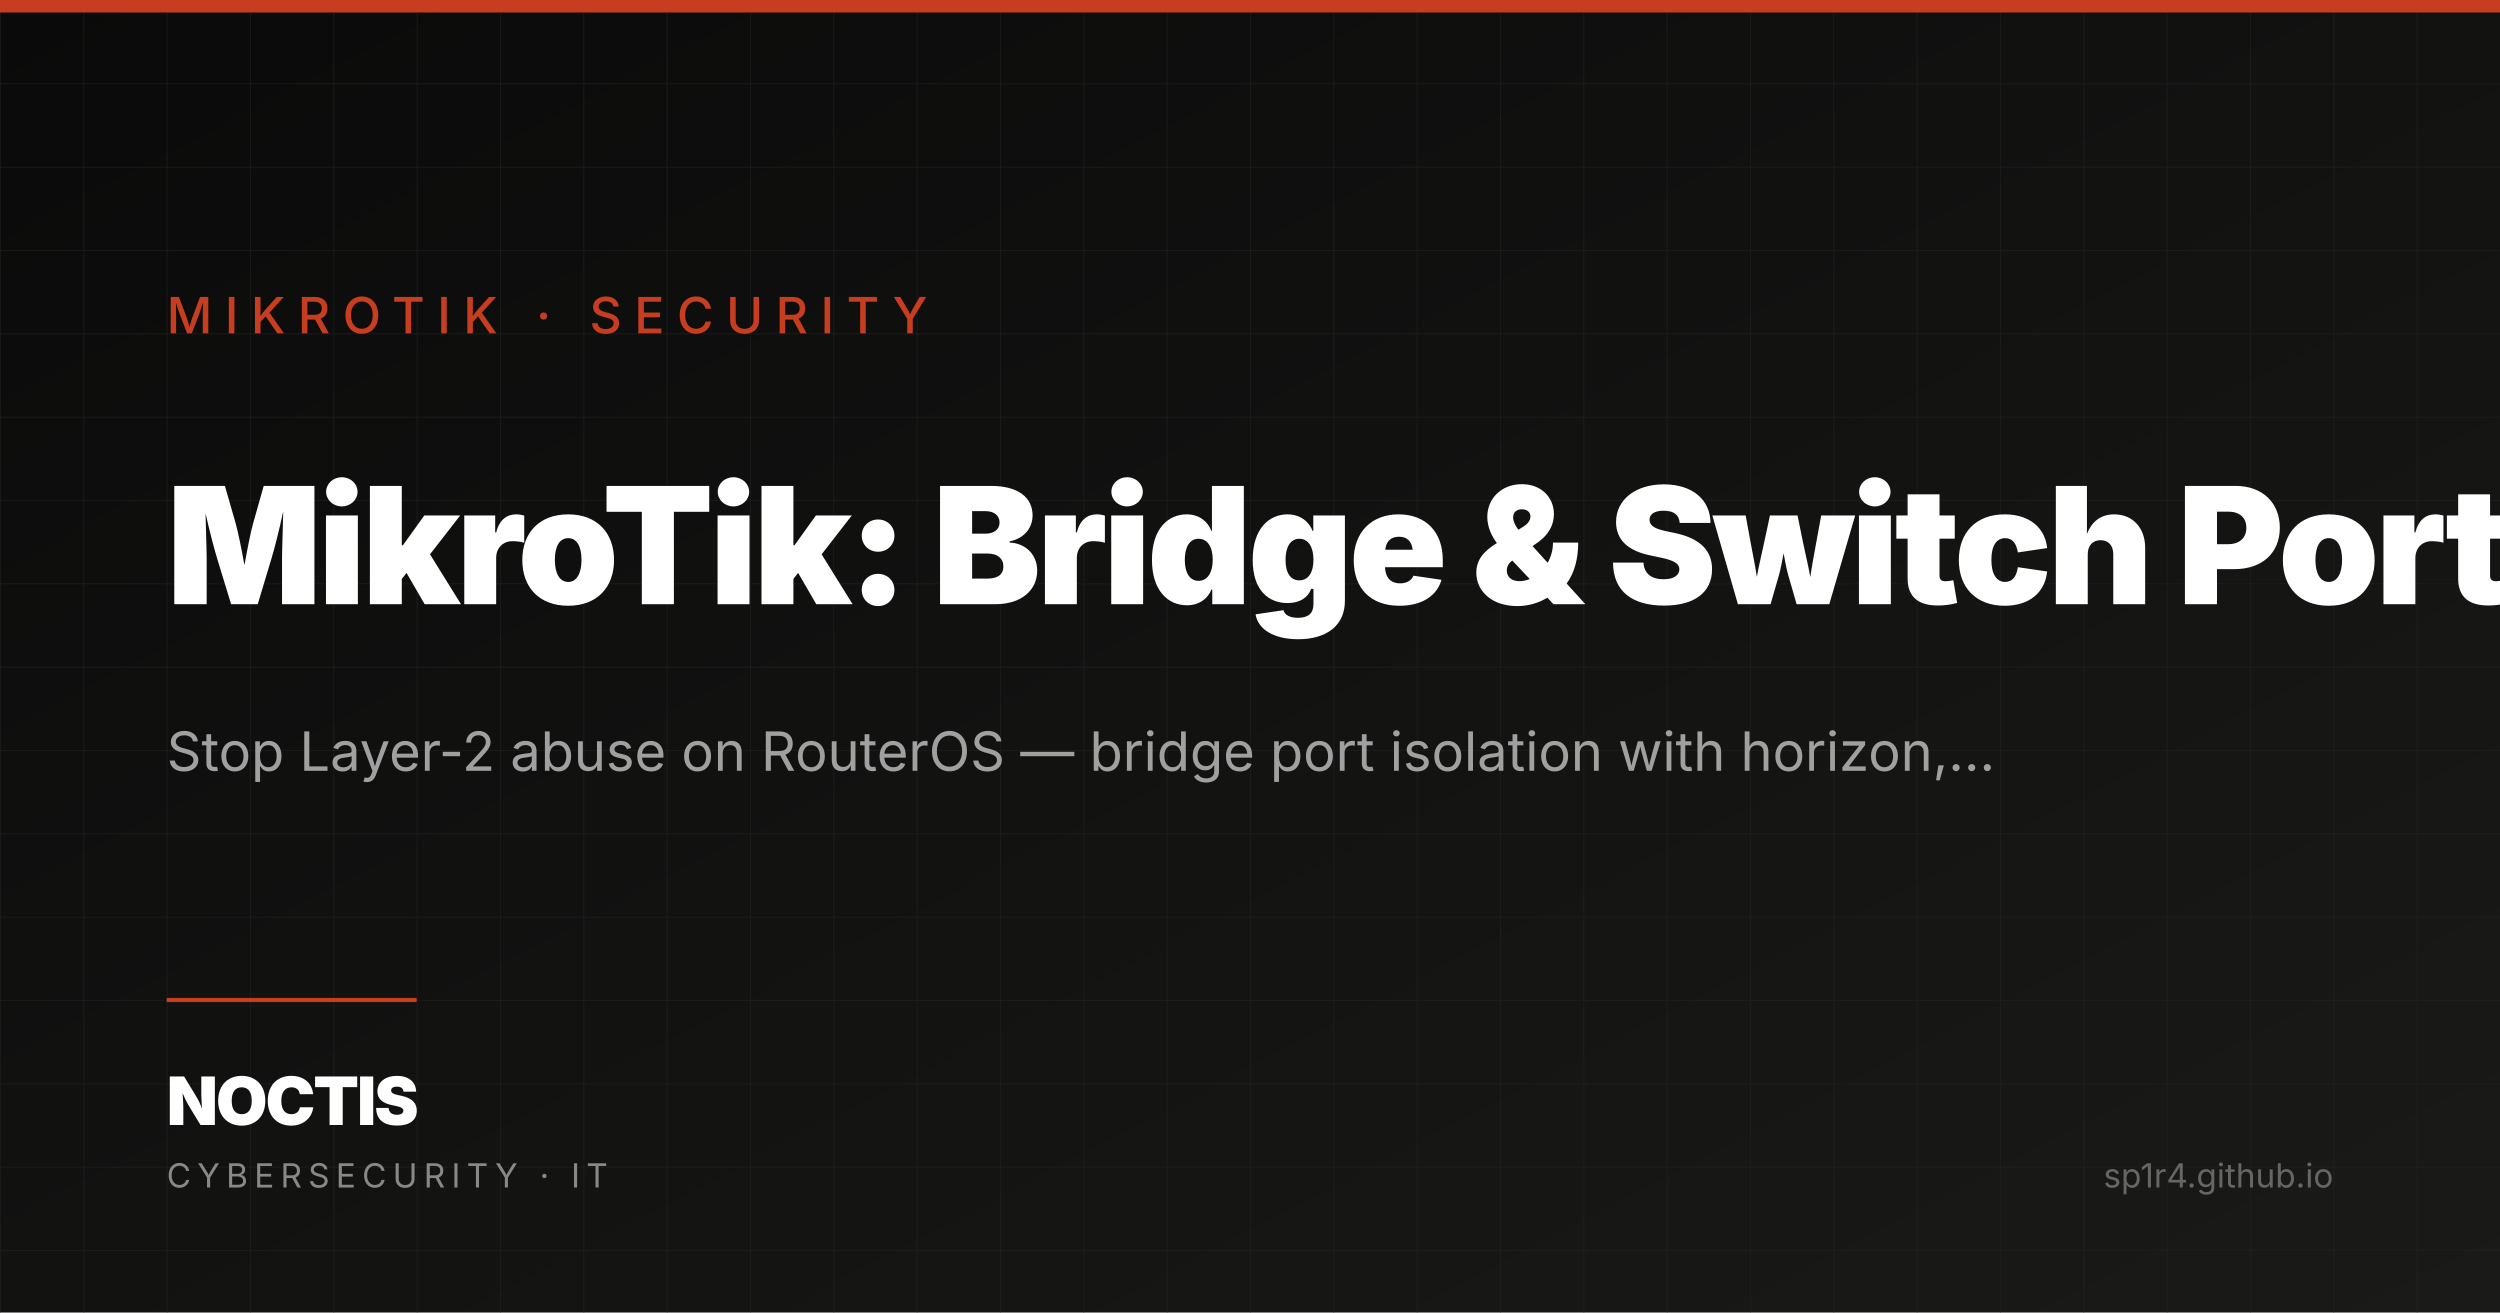
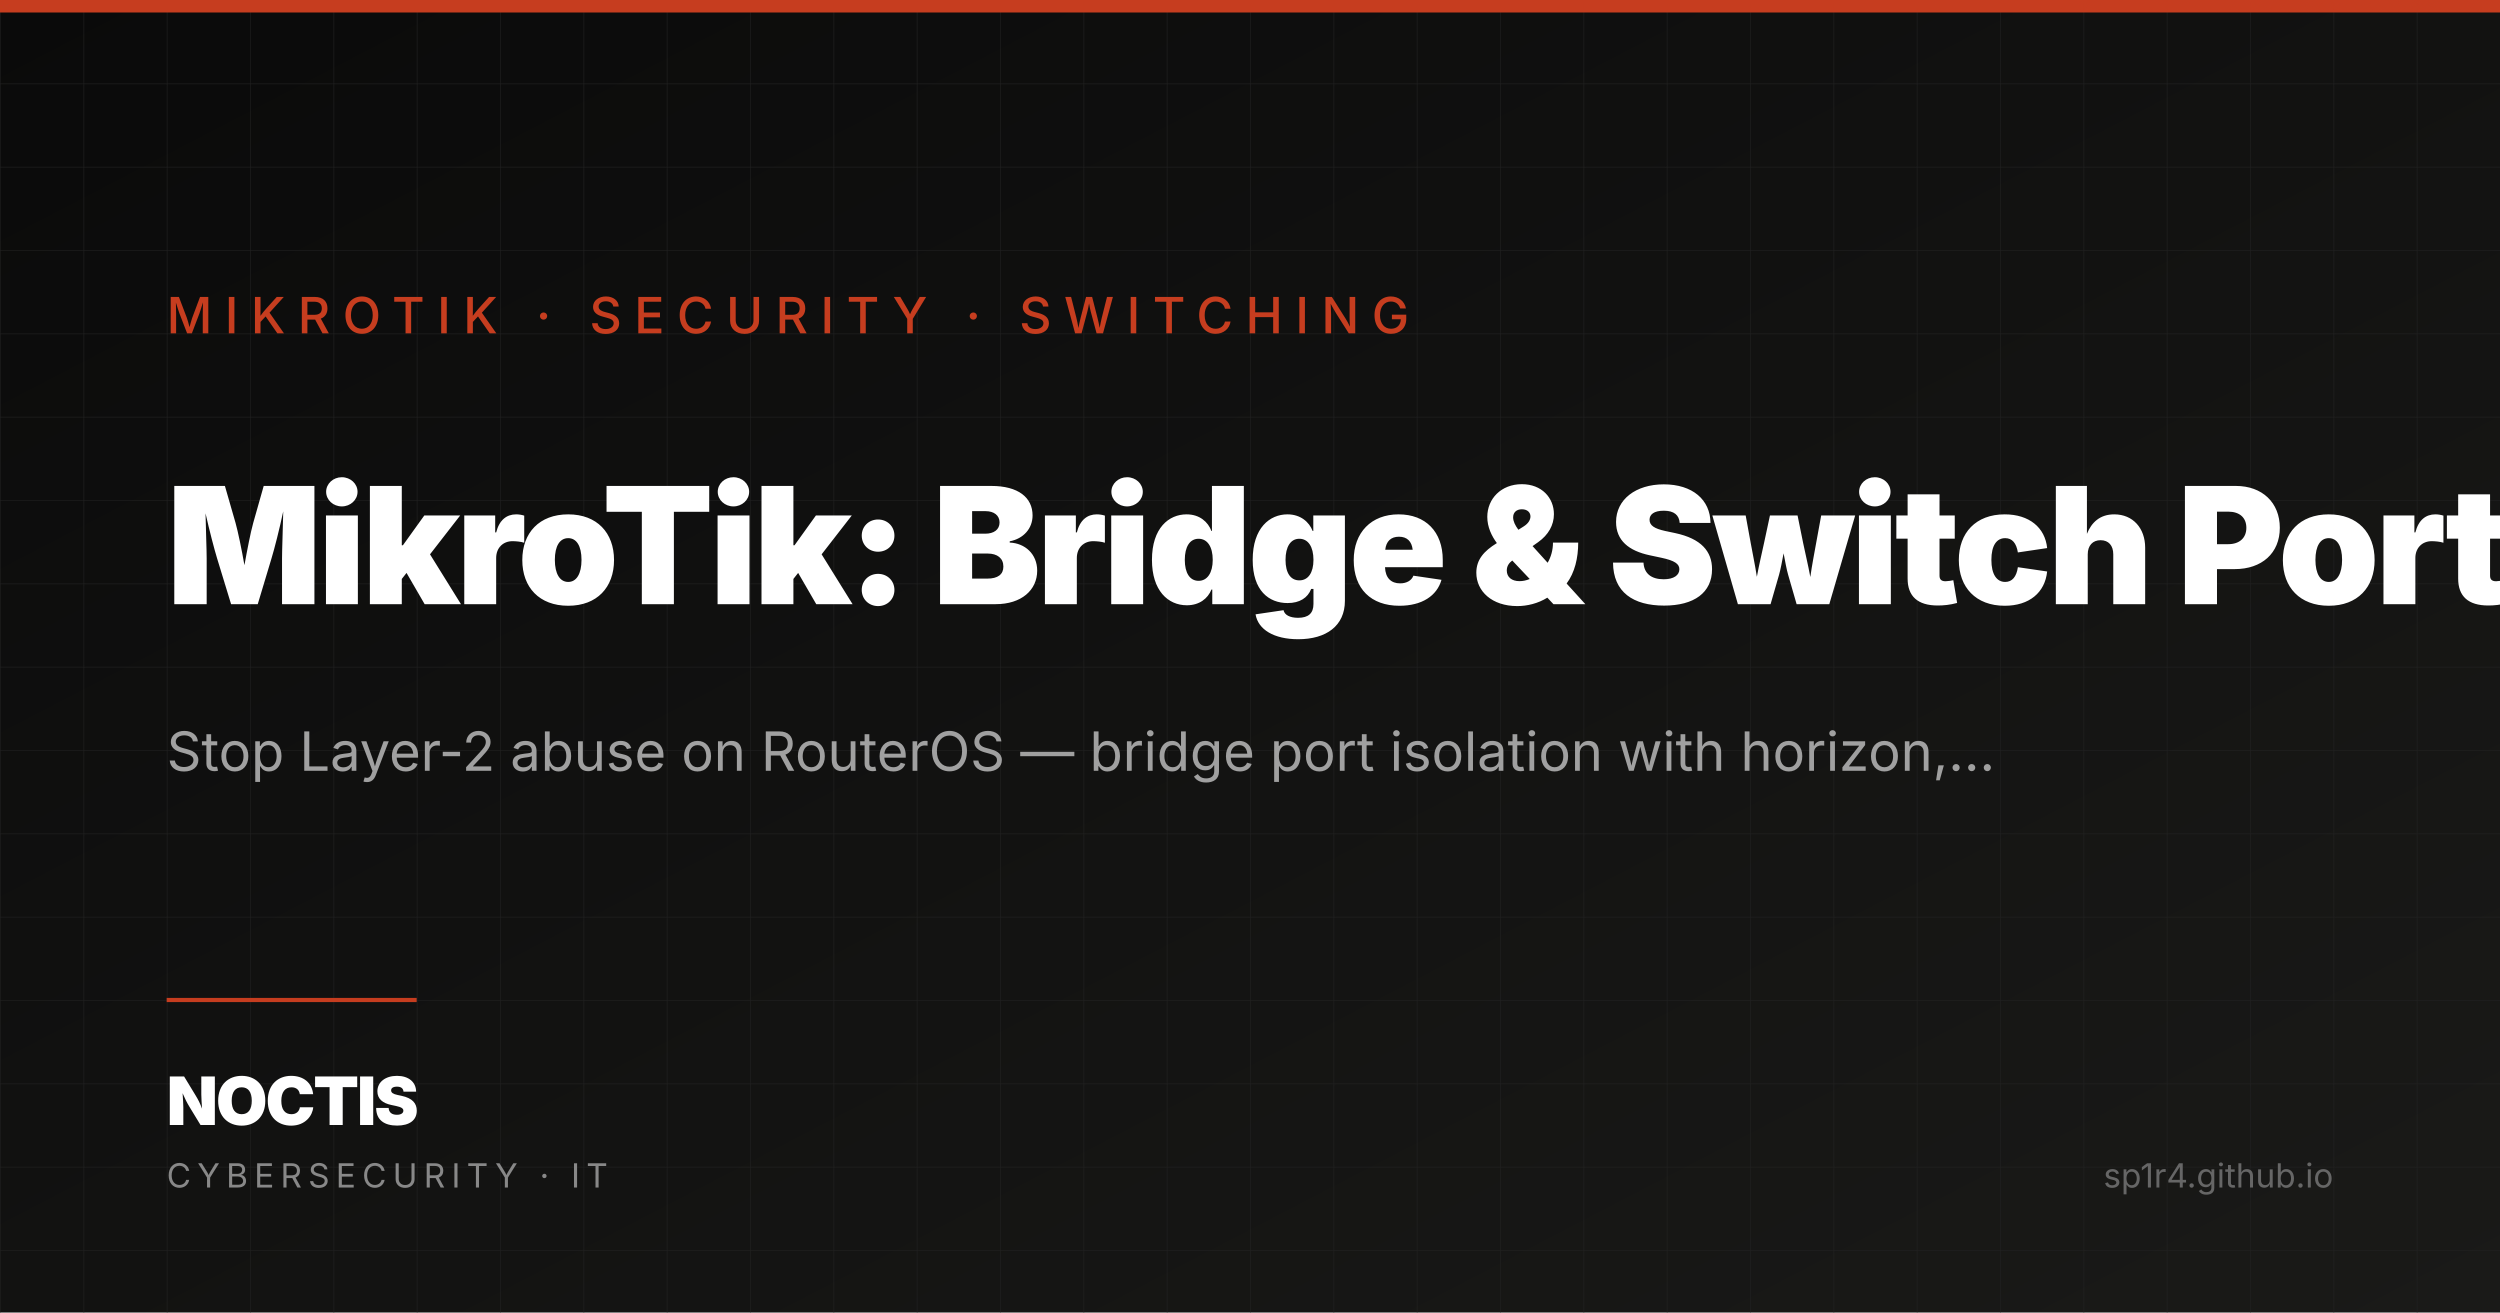
<svg xmlns="http://www.w3.org/2000/svg" viewBox="0 0 1200 630" width="1200" height="630">
  <defs>
    <linearGradient id="bg" x1="0" y1="0" x2="1" y2="1">
      <stop offset="0%" stop-color="#0a0a0a" />
      <stop offset="100%" stop-color="#1a1a18" />
    </linearGradient>
    <pattern id="grid" width="40" height="40" patternUnits="userSpaceOnUse">
      <path d="M 40 0 L 0 0 0 40" fill="none" stroke="#222" stroke-width="0.5" />
    </pattern>
  </defs>
  <rect width="1200" height="630" fill="url(#bg)" />
  <rect width="1200" height="630" fill="url(#grid)" />
  <rect x="0" y="0" width="1200" height="6" fill="#c63d1f" />
-   <text x="80" y="160" font-family="Inter, Helvetica, Arial, sans-serif" font-size="24" font-weight="500" fill="#c63d1f" letter-spacing="6">MIKROTIK · SECURITY</text>
+   <text x="80" y="160" font-family="Inter, Helvetica, Arial, sans-serif" font-size="24" font-weight="500" fill="#c63d1f" letter-spacing="6">MIKROTIK · SECURITY · SWITCHING</text>
  <text x="80" y="290" font-family="Inter, Helvetica, Arial, sans-serif" font-size="78" font-weight="900" fill="#ffffff" letter-spacing="-2">MikroTik: Bridge &amp; Switch Port…</text>
  <text x="80" y="370" font-family="Inter, Helvetica, Arial, sans-serif" font-size="26" font-weight="400" fill="#a0a0a0">Stop Layer-2 abuse on RouterOS — bridge port isolation with horizon,…</text>
  <line x1="80" y1="480" x2="200" y2="480" stroke="#c63d1f" stroke-width="2" />
  <text x="80" y="540" font-family="Inter, Helvetica, Arial, sans-serif" font-size="32" font-weight="900" fill="#ffffff" letter-spacing="-1">NOCTIS</text>
  <text x="80" y="570" font-family="Inter, Helvetica, Arial, sans-serif" font-size="16" font-weight="400" fill="#888" letter-spacing="3">CYBERSECURITY · IT</text>
  <text x="1120" y="570" font-family="Inter, Helvetica, Arial, sans-serif" font-size="16" font-weight="400" fill="#666" text-anchor="end">sp1r4.github.io</text>
</svg>
